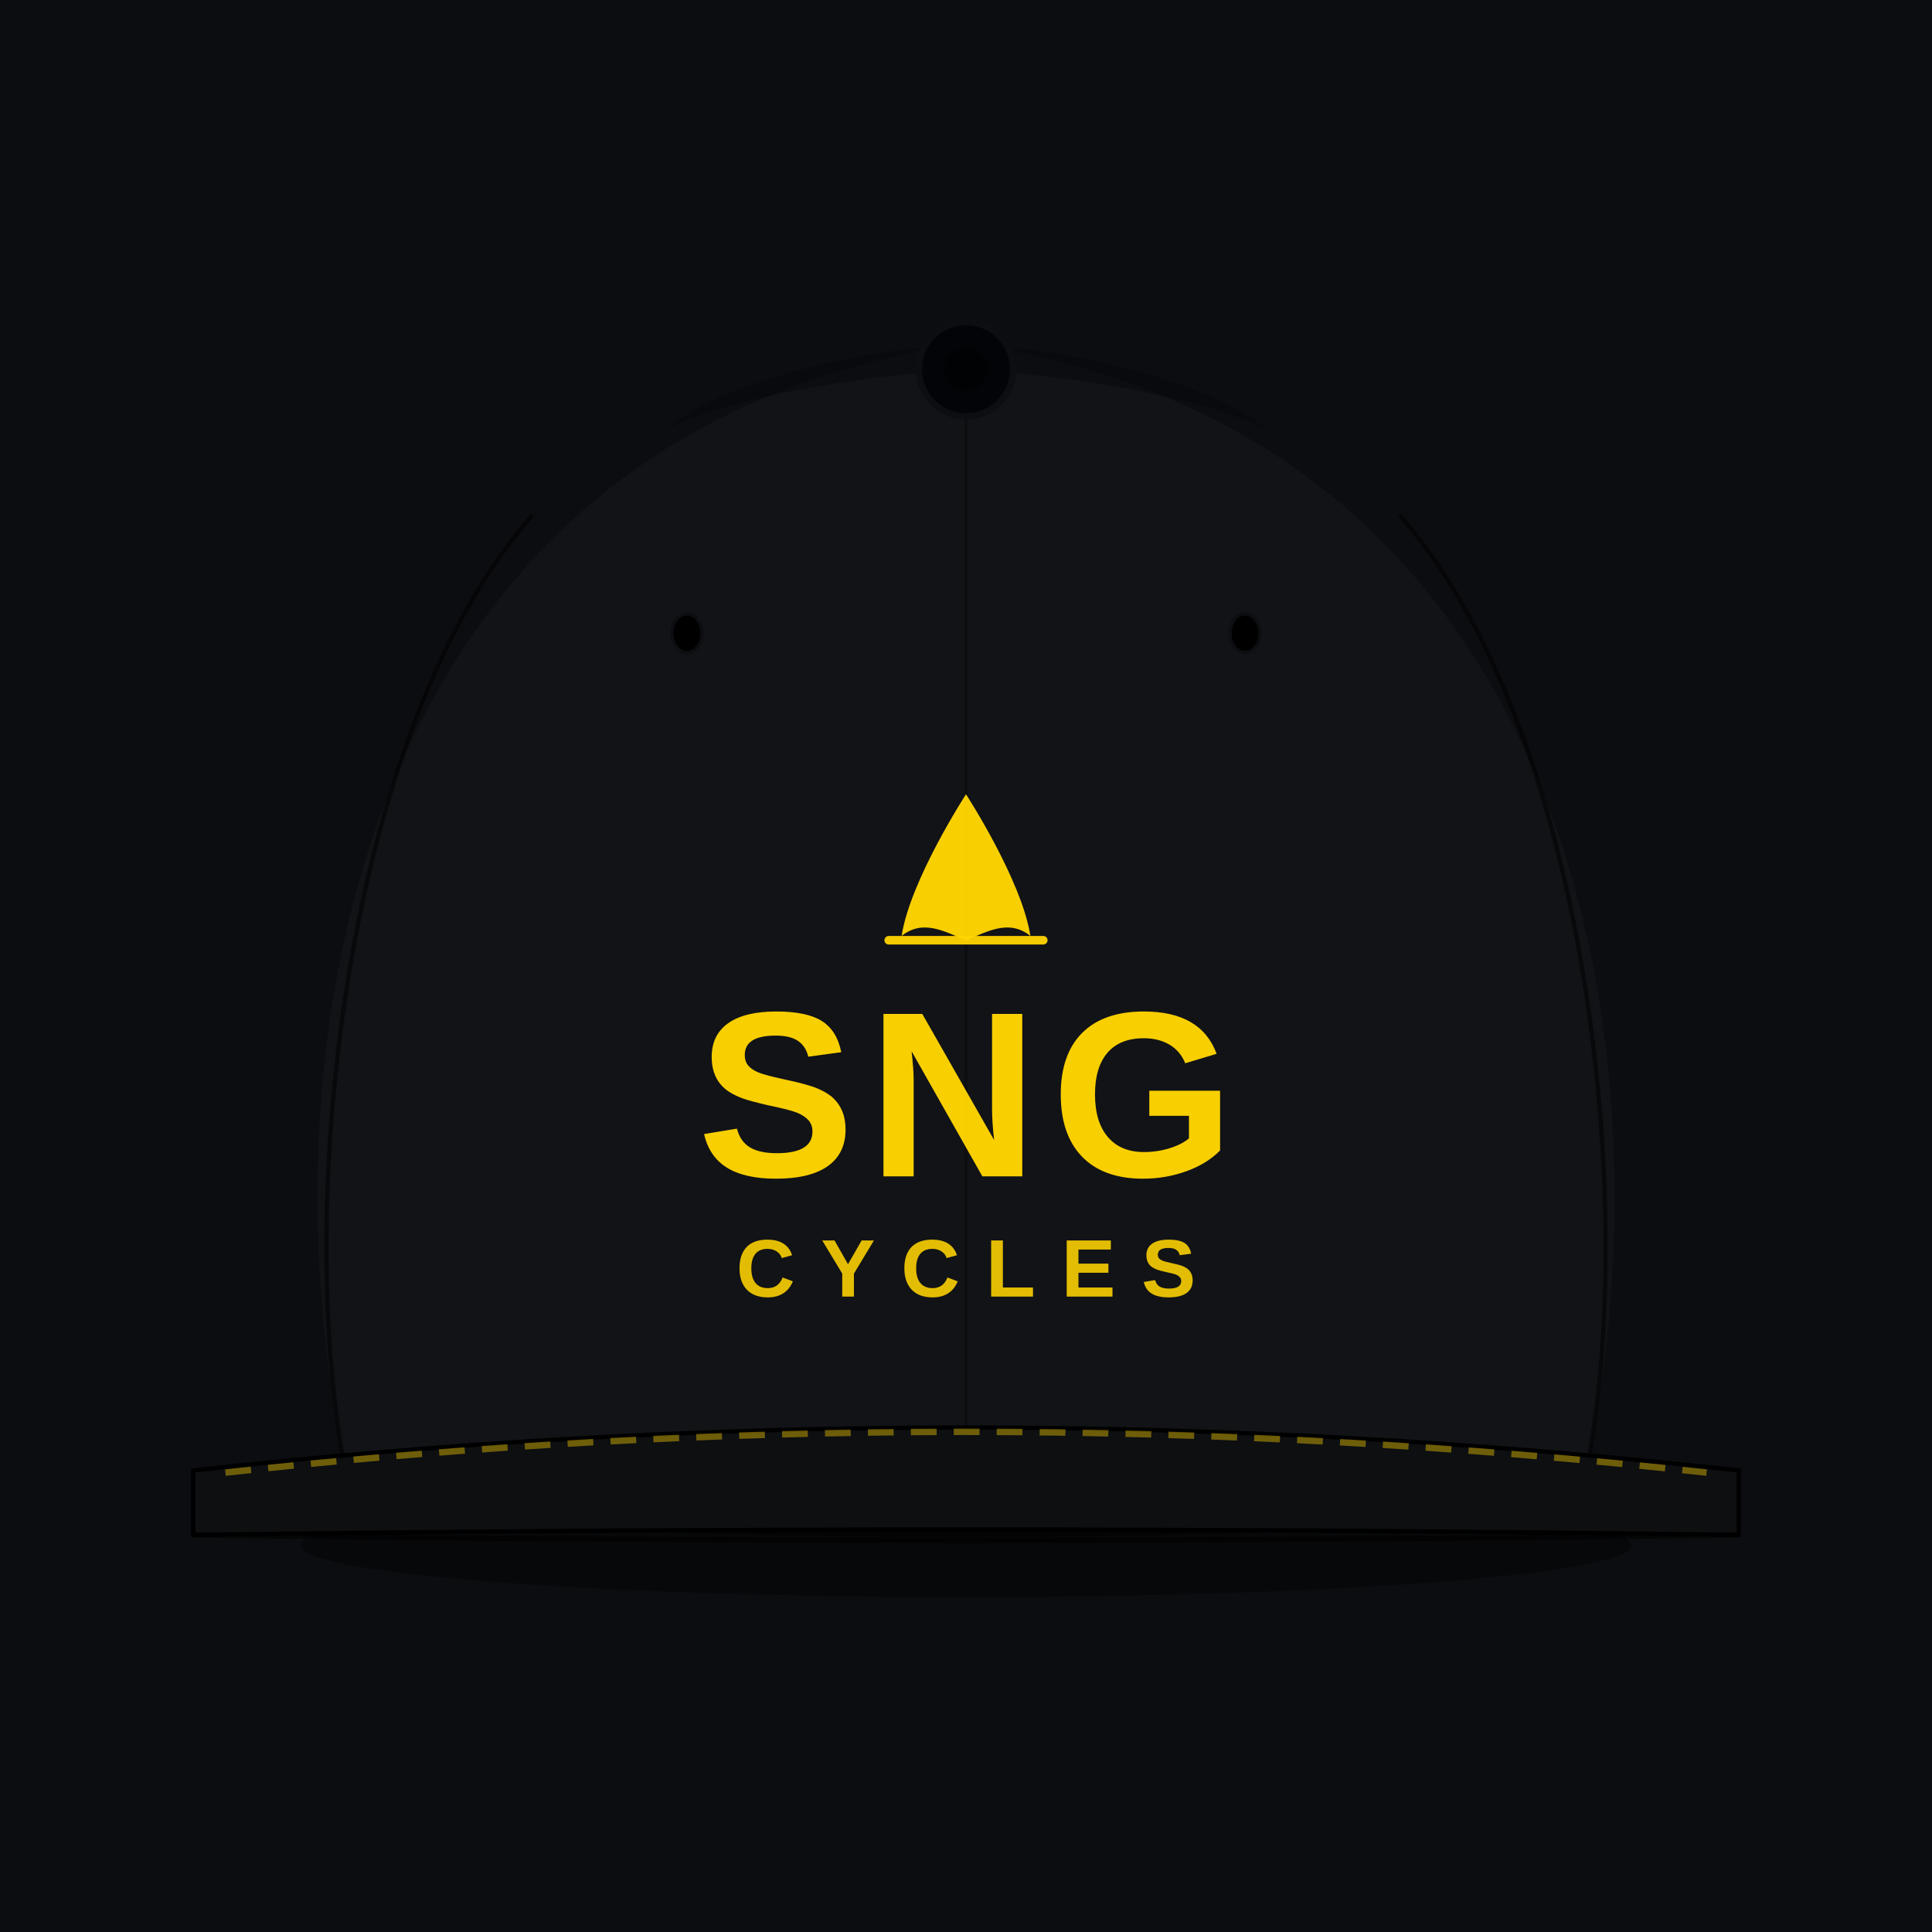
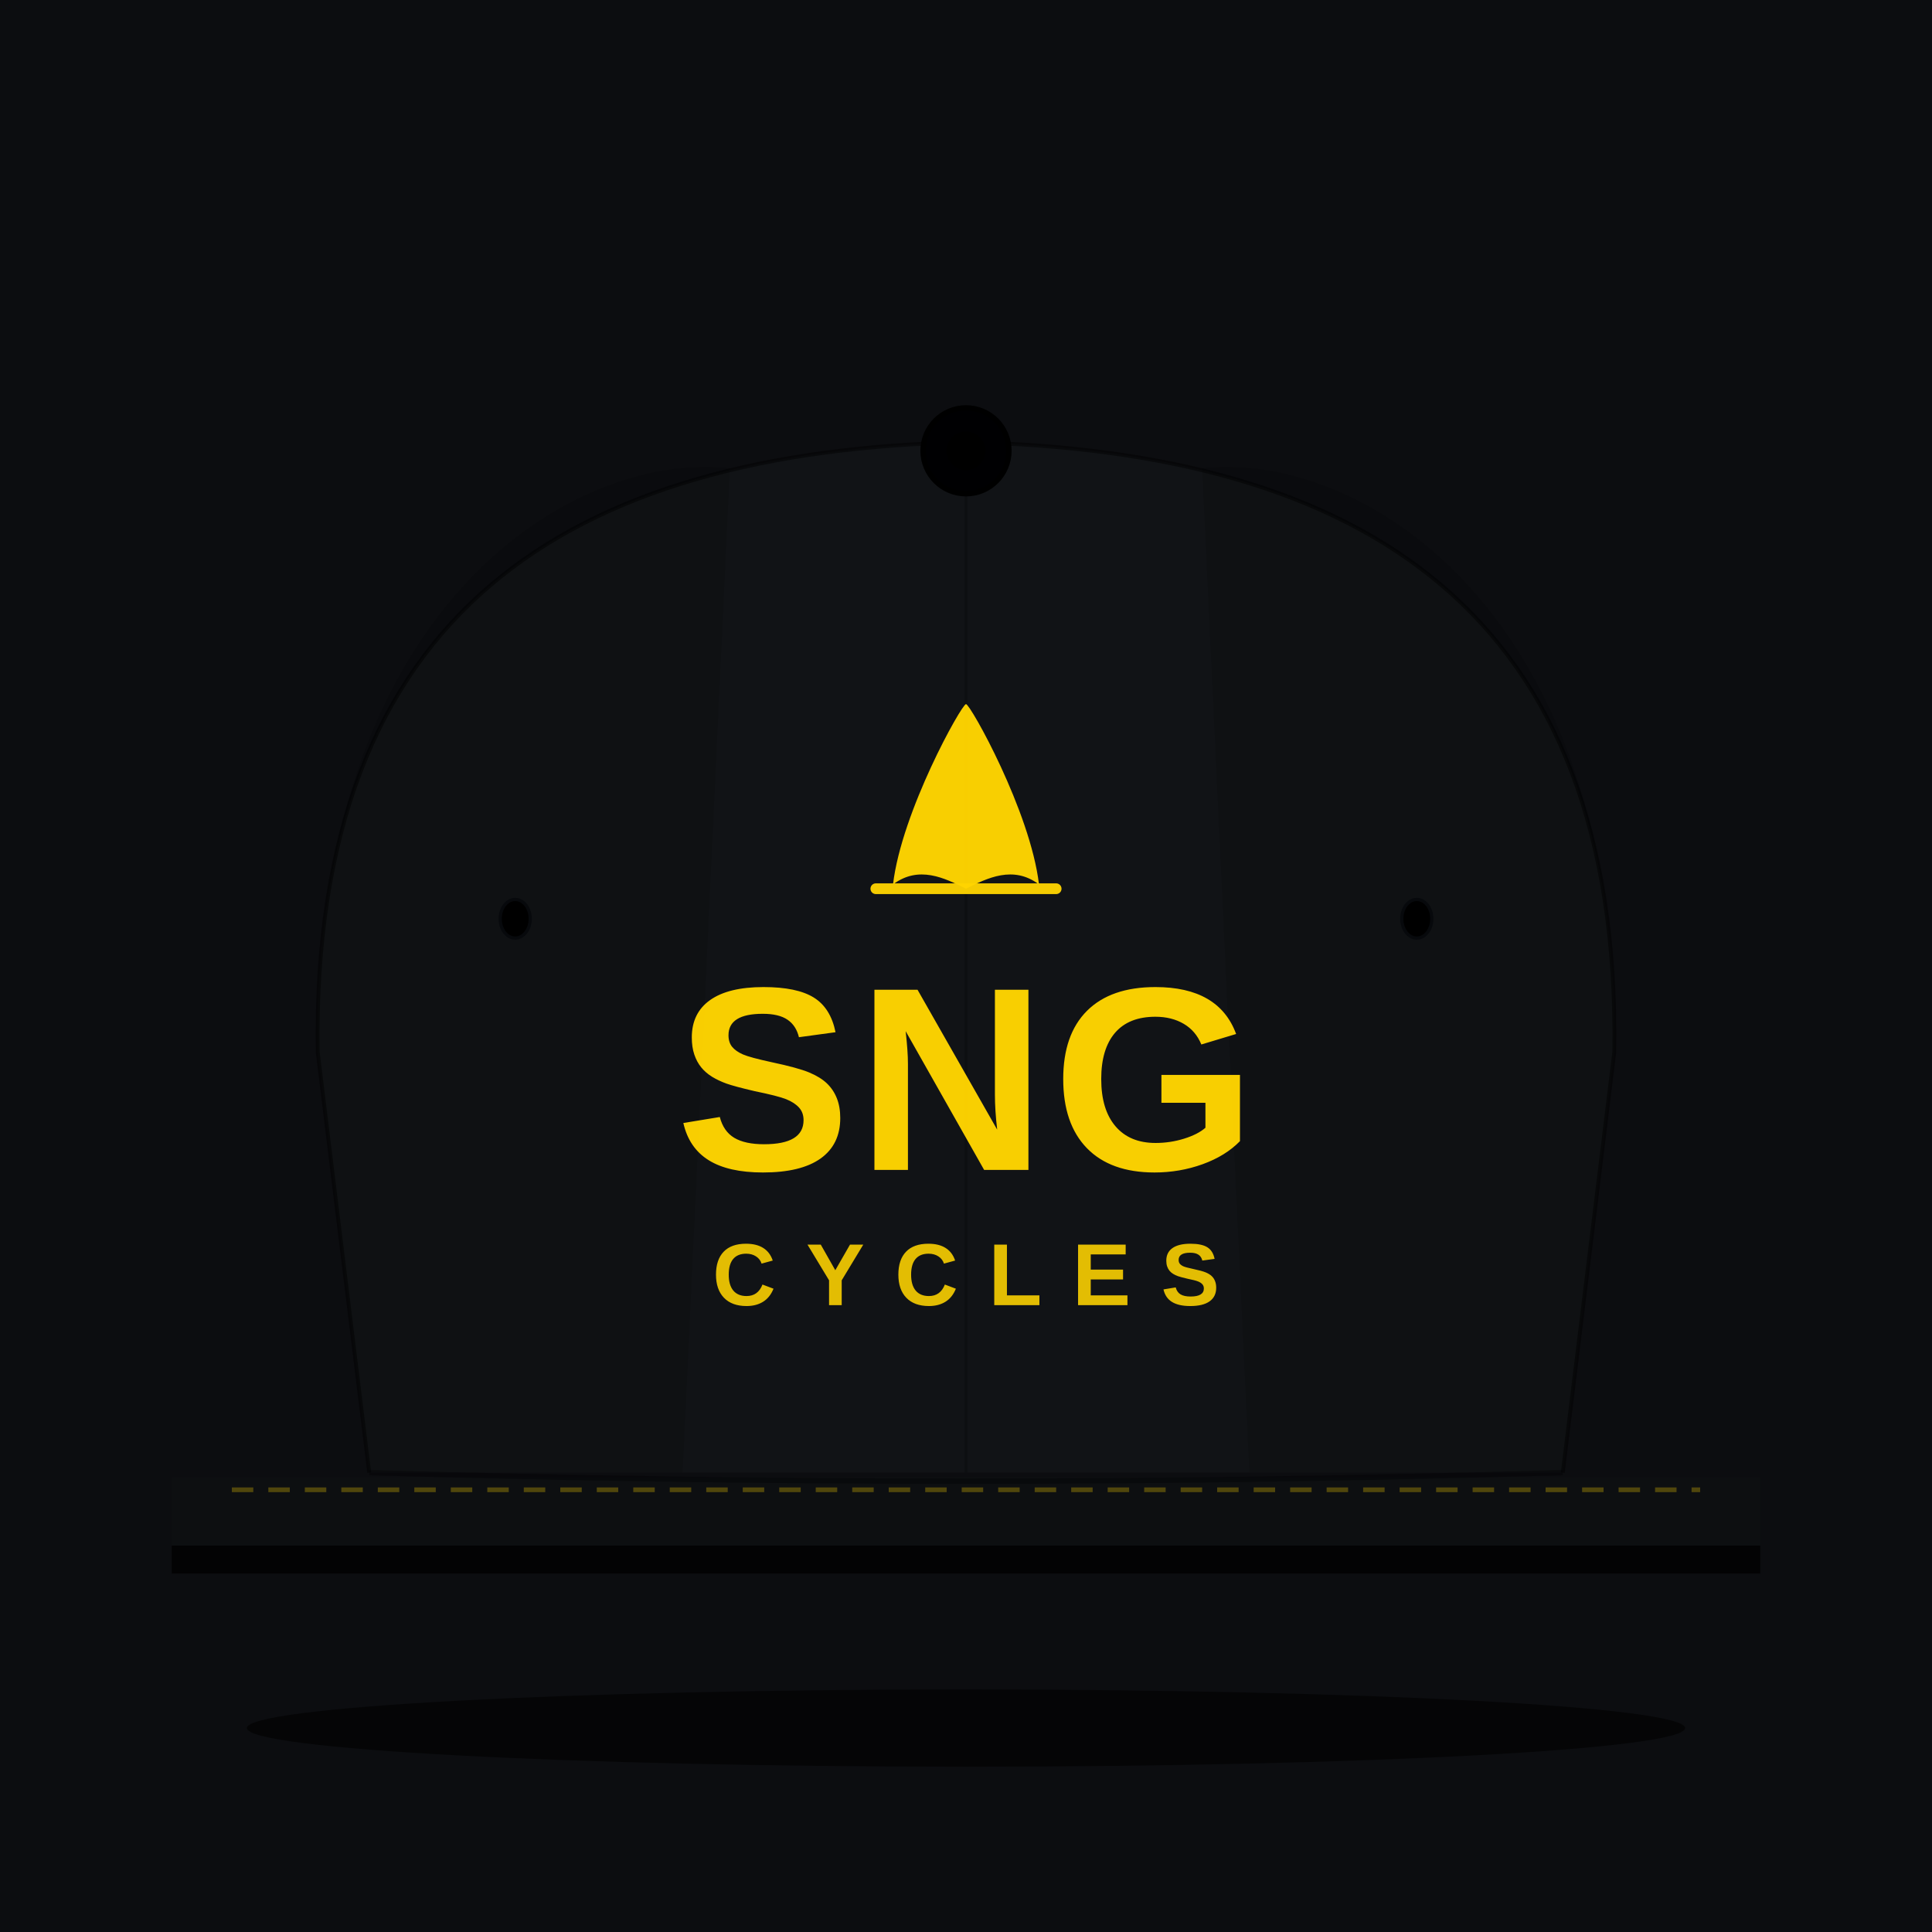
<svg xmlns="http://www.w3.org/2000/svg" width="900" height="900" viewBox="0 0 900 900">
  <rect width="900" height="900" fill="#0c0d10" />
-   <ellipse cx="450" cy="720" rx="310" ry="24" fill="#000" opacity="0.4" />
-   <path d="     M160 680     C120 480 170 200 450 160     C730 200 780 480 740 680     Z" fill="#111316" />
-   <path d="     M310 200     C340 175 410 162 450 160     C490 162 560 175 590 200     C560 185 500 175 450 172     C400 175 340 185 310 200 Z" fill="#020407" opacity="0.4" />
-   <path d="M160 680 C138 560 160 340 248 240" fill="none" stroke="#000000" stroke-width="2" opacity="0.5" />
-   <path d="M740 680 C762 560 740 340 652 240" fill="none" stroke="#000000" stroke-width="2" opacity="0.5" />
-   <path d="M450 165 L450 680" fill="none" stroke="#000000" stroke-width="1.5" opacity="0.3" />
-   <circle cx="450" cy="172" r="22" fill="#020407" stroke="#0c0e11" stroke-width="3" />
-   <circle cx="450" cy="172" r="10" fill="#000000" opacity="0.6" />
-   <ellipse cx="320" cy="295" rx="7" ry="9" fill="#000000" stroke="#0c0e11" stroke-width="1.5" />
-   <ellipse cx="580" cy="295" rx="7" ry="9" fill="#000000" stroke="#0c0e11" stroke-width="1.5" />
-   <path d="M450 370            C450 370 424 410 420 436            C430 428 440 434 450 438            C460 434 470 428 480 436            C476 410 450 370 450 370 Z" fill="#ffd400" opacity="0.97" />
-   <line x1="414" y1="438" x2="486" y2="438" stroke="#ffd400" stroke-width="4" stroke-linecap="round" opacity="0.95" />
-   <text x="450" y="548" text-anchor="middle" font-family="Arial Black, Arial, sans-serif" font-weight="900" font-size="110" fill="#ffd400" letter-spacing="6" opacity="0.97">SNG</text>
-   <text x="450" y="604" text-anchor="middle" font-family="Arial Black, Arial, sans-serif" font-weight="900" font-size="38" fill="#ffd400" letter-spacing="12" opacity="0.88">CYCLES</text>
-   <ellipse cx="450" cy="698" rx="300" ry="18" fill="#000" opacity="0.5" />
-   <path d="M90 685 Q450 645 810 685 L810 715 Q450 710 90 715 Z" fill="#0d0f11" stroke="#000000" stroke-width="2" />
-   <path d="M105 686 Q450 648 795 686" fill="none" stroke="#ffd400" stroke-width="3" stroke-dasharray="12 8" opacity="0.4" />
-   <path d="M90 715 Q450 720 810 715" fill="none" stroke="#000000" stroke-width="2.5" opacity="0.6" />
+   <ellipse cx="450" cy="805" rx="335" ry="18" fill="#000" opacity="0.60" />
+   <path d="M 80 688 L 820 688 L 820 720 L 80 720 Z" fill="#0d0f11" />
+   <path d="M 80 720 L 820 720 L 820 733 L 80 733 Z" fill="#000000" opacity="0.75" />
+   <path d="M 108 694 L 792 694" fill="none" stroke="#ffd400" stroke-width="2.2" stroke-dasharray="10 7" opacity="0.28" />
+   <path d="     M 172 686     L 148 490     C 145 285 265 210 450 206     C 635 210 755 285 752 490     L 728 686     Z" fill="#111316" />
+   <path d="     M 172 686     L 148 490     C 145 285 265 210 340 218     L 318 686     Z" fill="#000000" opacity="0.13" />
+   <path d="     M 728 686     L 752 490     C 755 285 635 210 560 218     L 582 686     Z" fill="#000000" opacity="0.13" />
+   <path d="M 172 686 L 148 490 C 145 285 265 210 450 206" fill="none" stroke="#000000" stroke-width="1.8" opacity="0.45" />
+   <path d="M 728 686 L 752 490 C 755 285 635 210 450 206" fill="none" stroke="#000000" stroke-width="1.8" opacity="0.45" />
+   <line x1="450" y1="208" x2="450" y2="686" stroke="#000000" stroke-width="1.2" opacity="0.22" />
+   <path d="M 172 686 Q 450 694 728 686" fill="none" stroke="#000002" stroke-width="2.5" opacity="0.35" />
+   <circle cx="450" cy="210" r="20" fill="#000002" stroke="#000000" stroke-width="2.5" />
+   <circle cx="450" cy="210" r="9" fill="#000000" />
+   <ellipse cx="240" cy="428" rx="7" ry="9" fill="#000000" stroke="#07090c" stroke-width="1.5" />
+   <ellipse cx="660" cy="428" rx="7" ry="9" fill="#000000" stroke="#07090c" stroke-width="1.5" />
+   <path d="     M 450 328     C 448 328 420 378 416 412     C 428 403 440 409 450 414     C 460 409 472 403 484 412     C 480 378 452 328 450 328 Z" fill="#ffd400" opacity="0.97" />
+   <line x1="408" y1="414" x2="492" y2="414" stroke="#ffd400" stroke-width="5" stroke-linecap="round" opacity="0.95" />
+   <text x="450" y="545" text-anchor="middle" font-family="Arial Black, Arial, sans-serif" font-weight="900" font-size="122" fill="#ffd400" letter-spacing="3" opacity="0.97">SNG</text>
+   <text x="450" y="608" text-anchor="middle" font-family="Arial Black, Arial, sans-serif" font-weight="900" font-size="41" fill="#ffd400" letter-spacing="14" opacity="0.88">CYCLES</text>
</svg>
